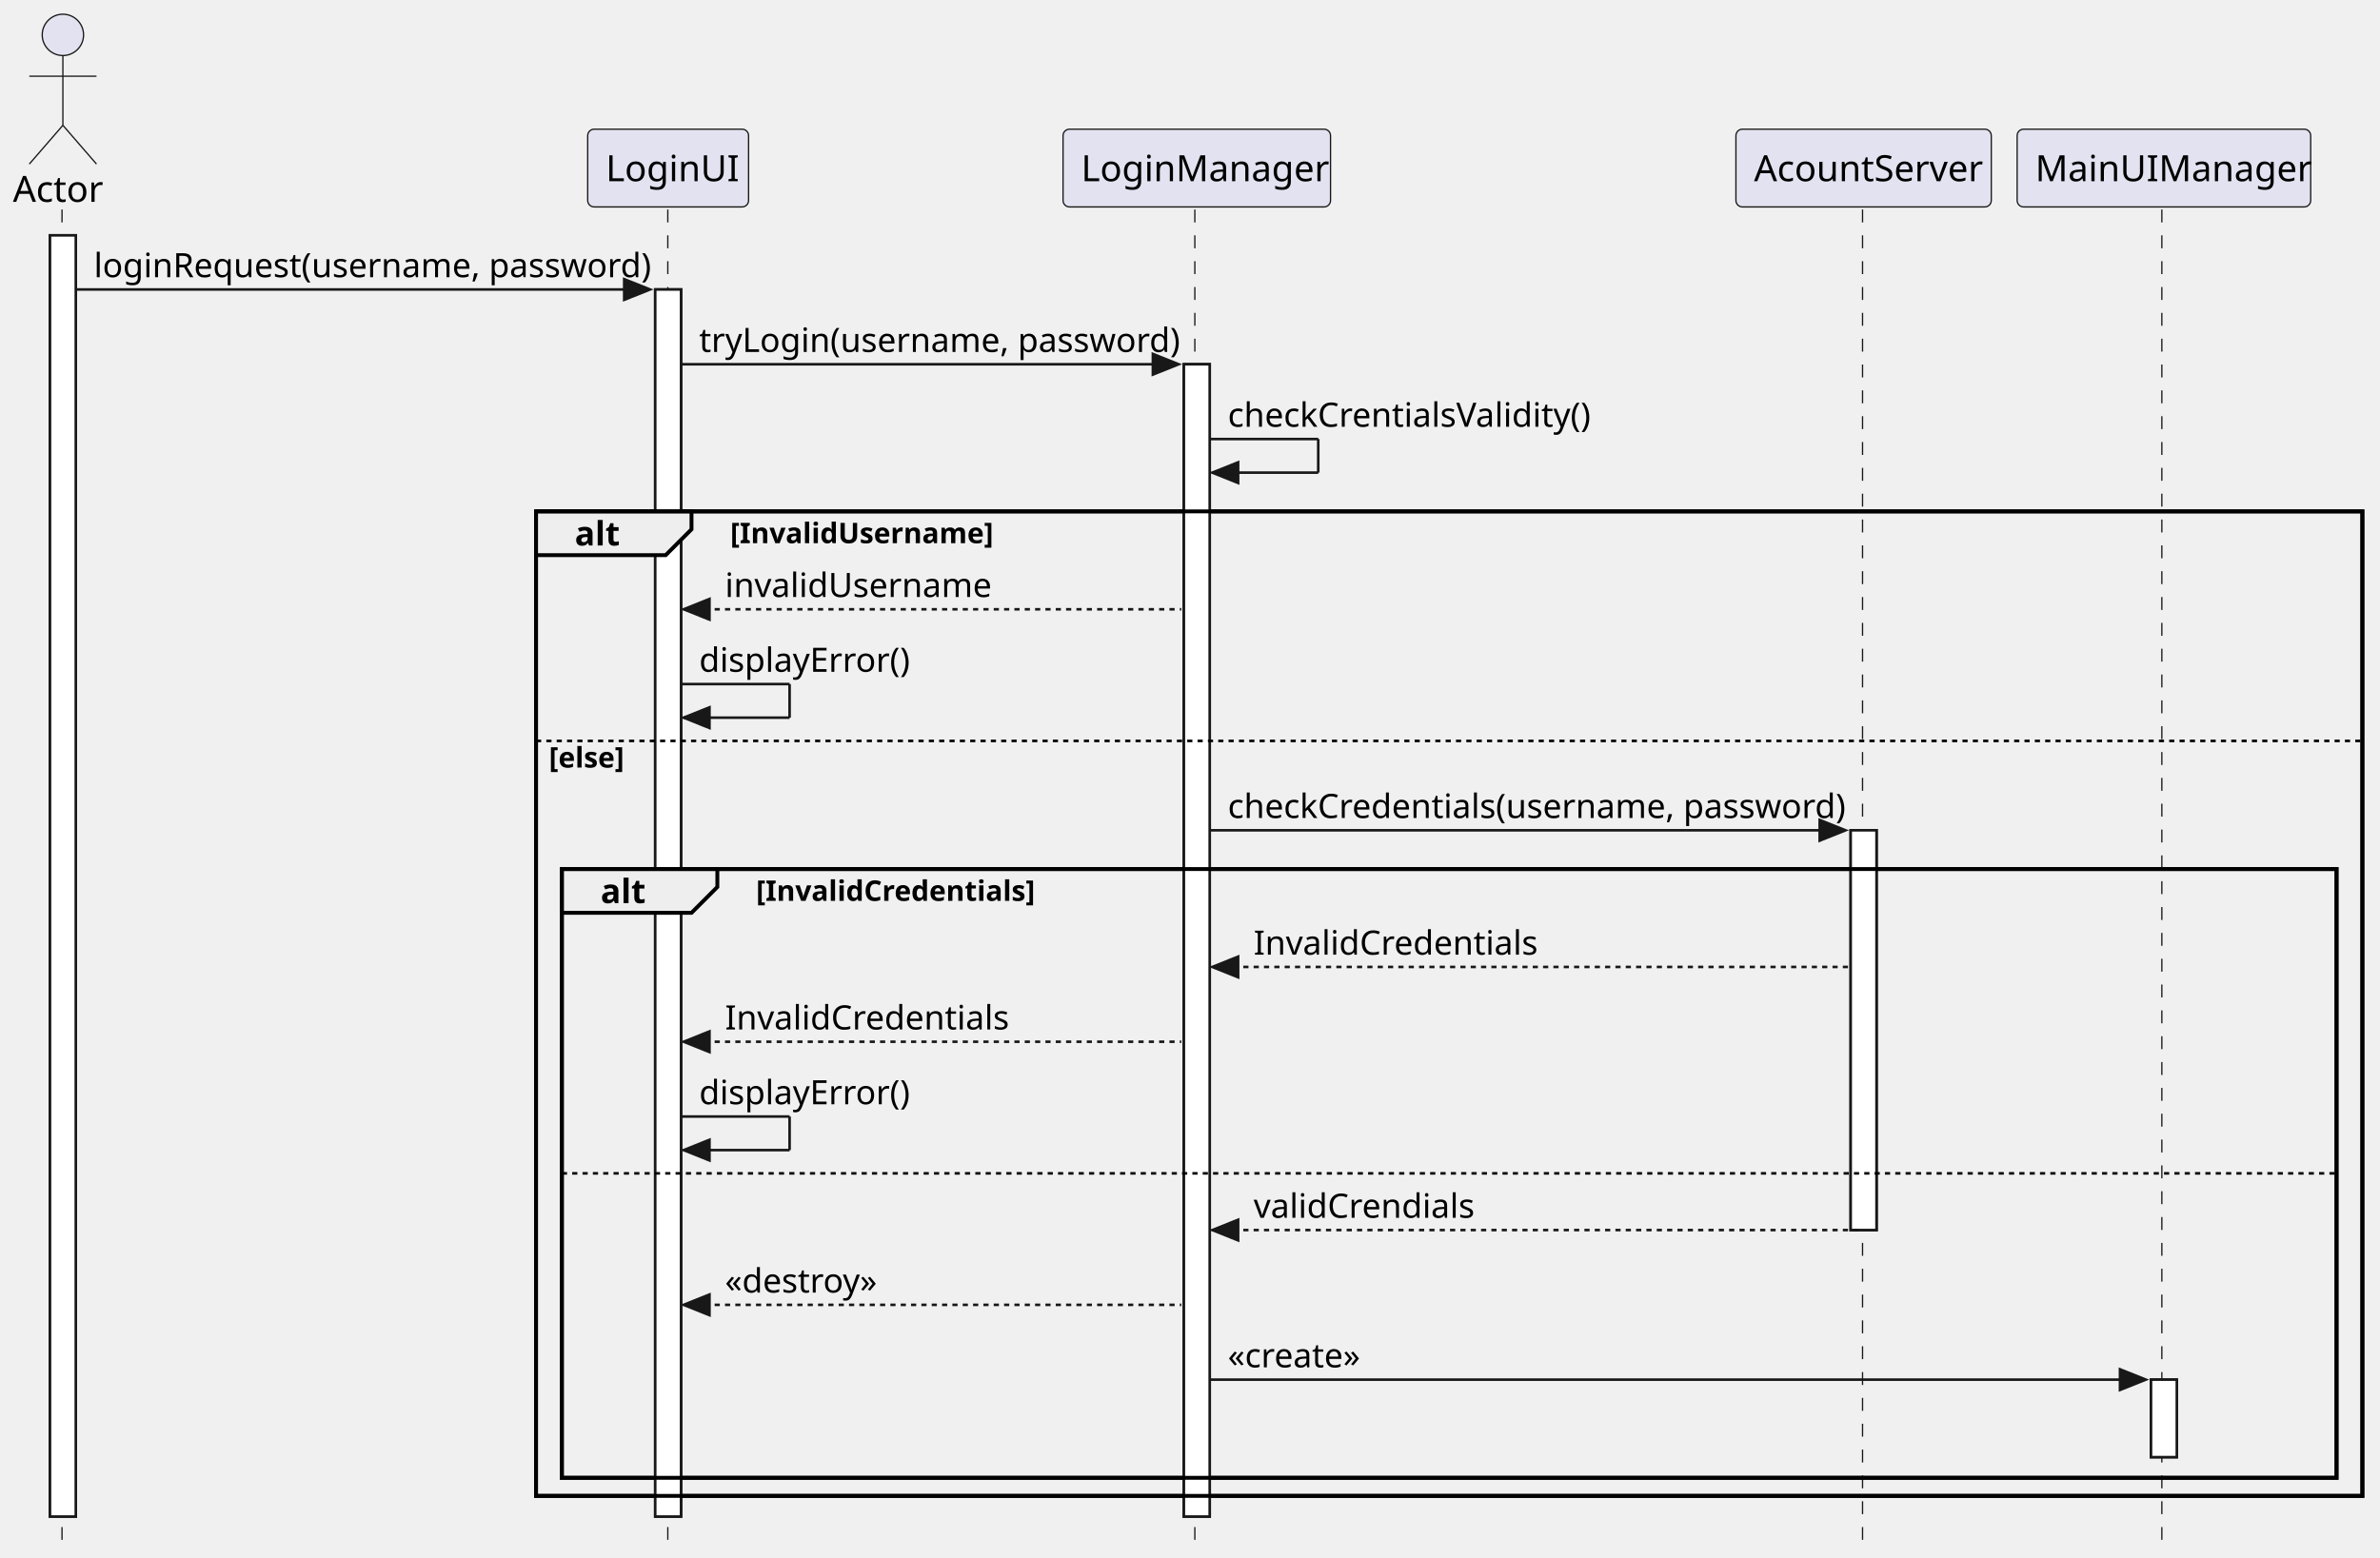
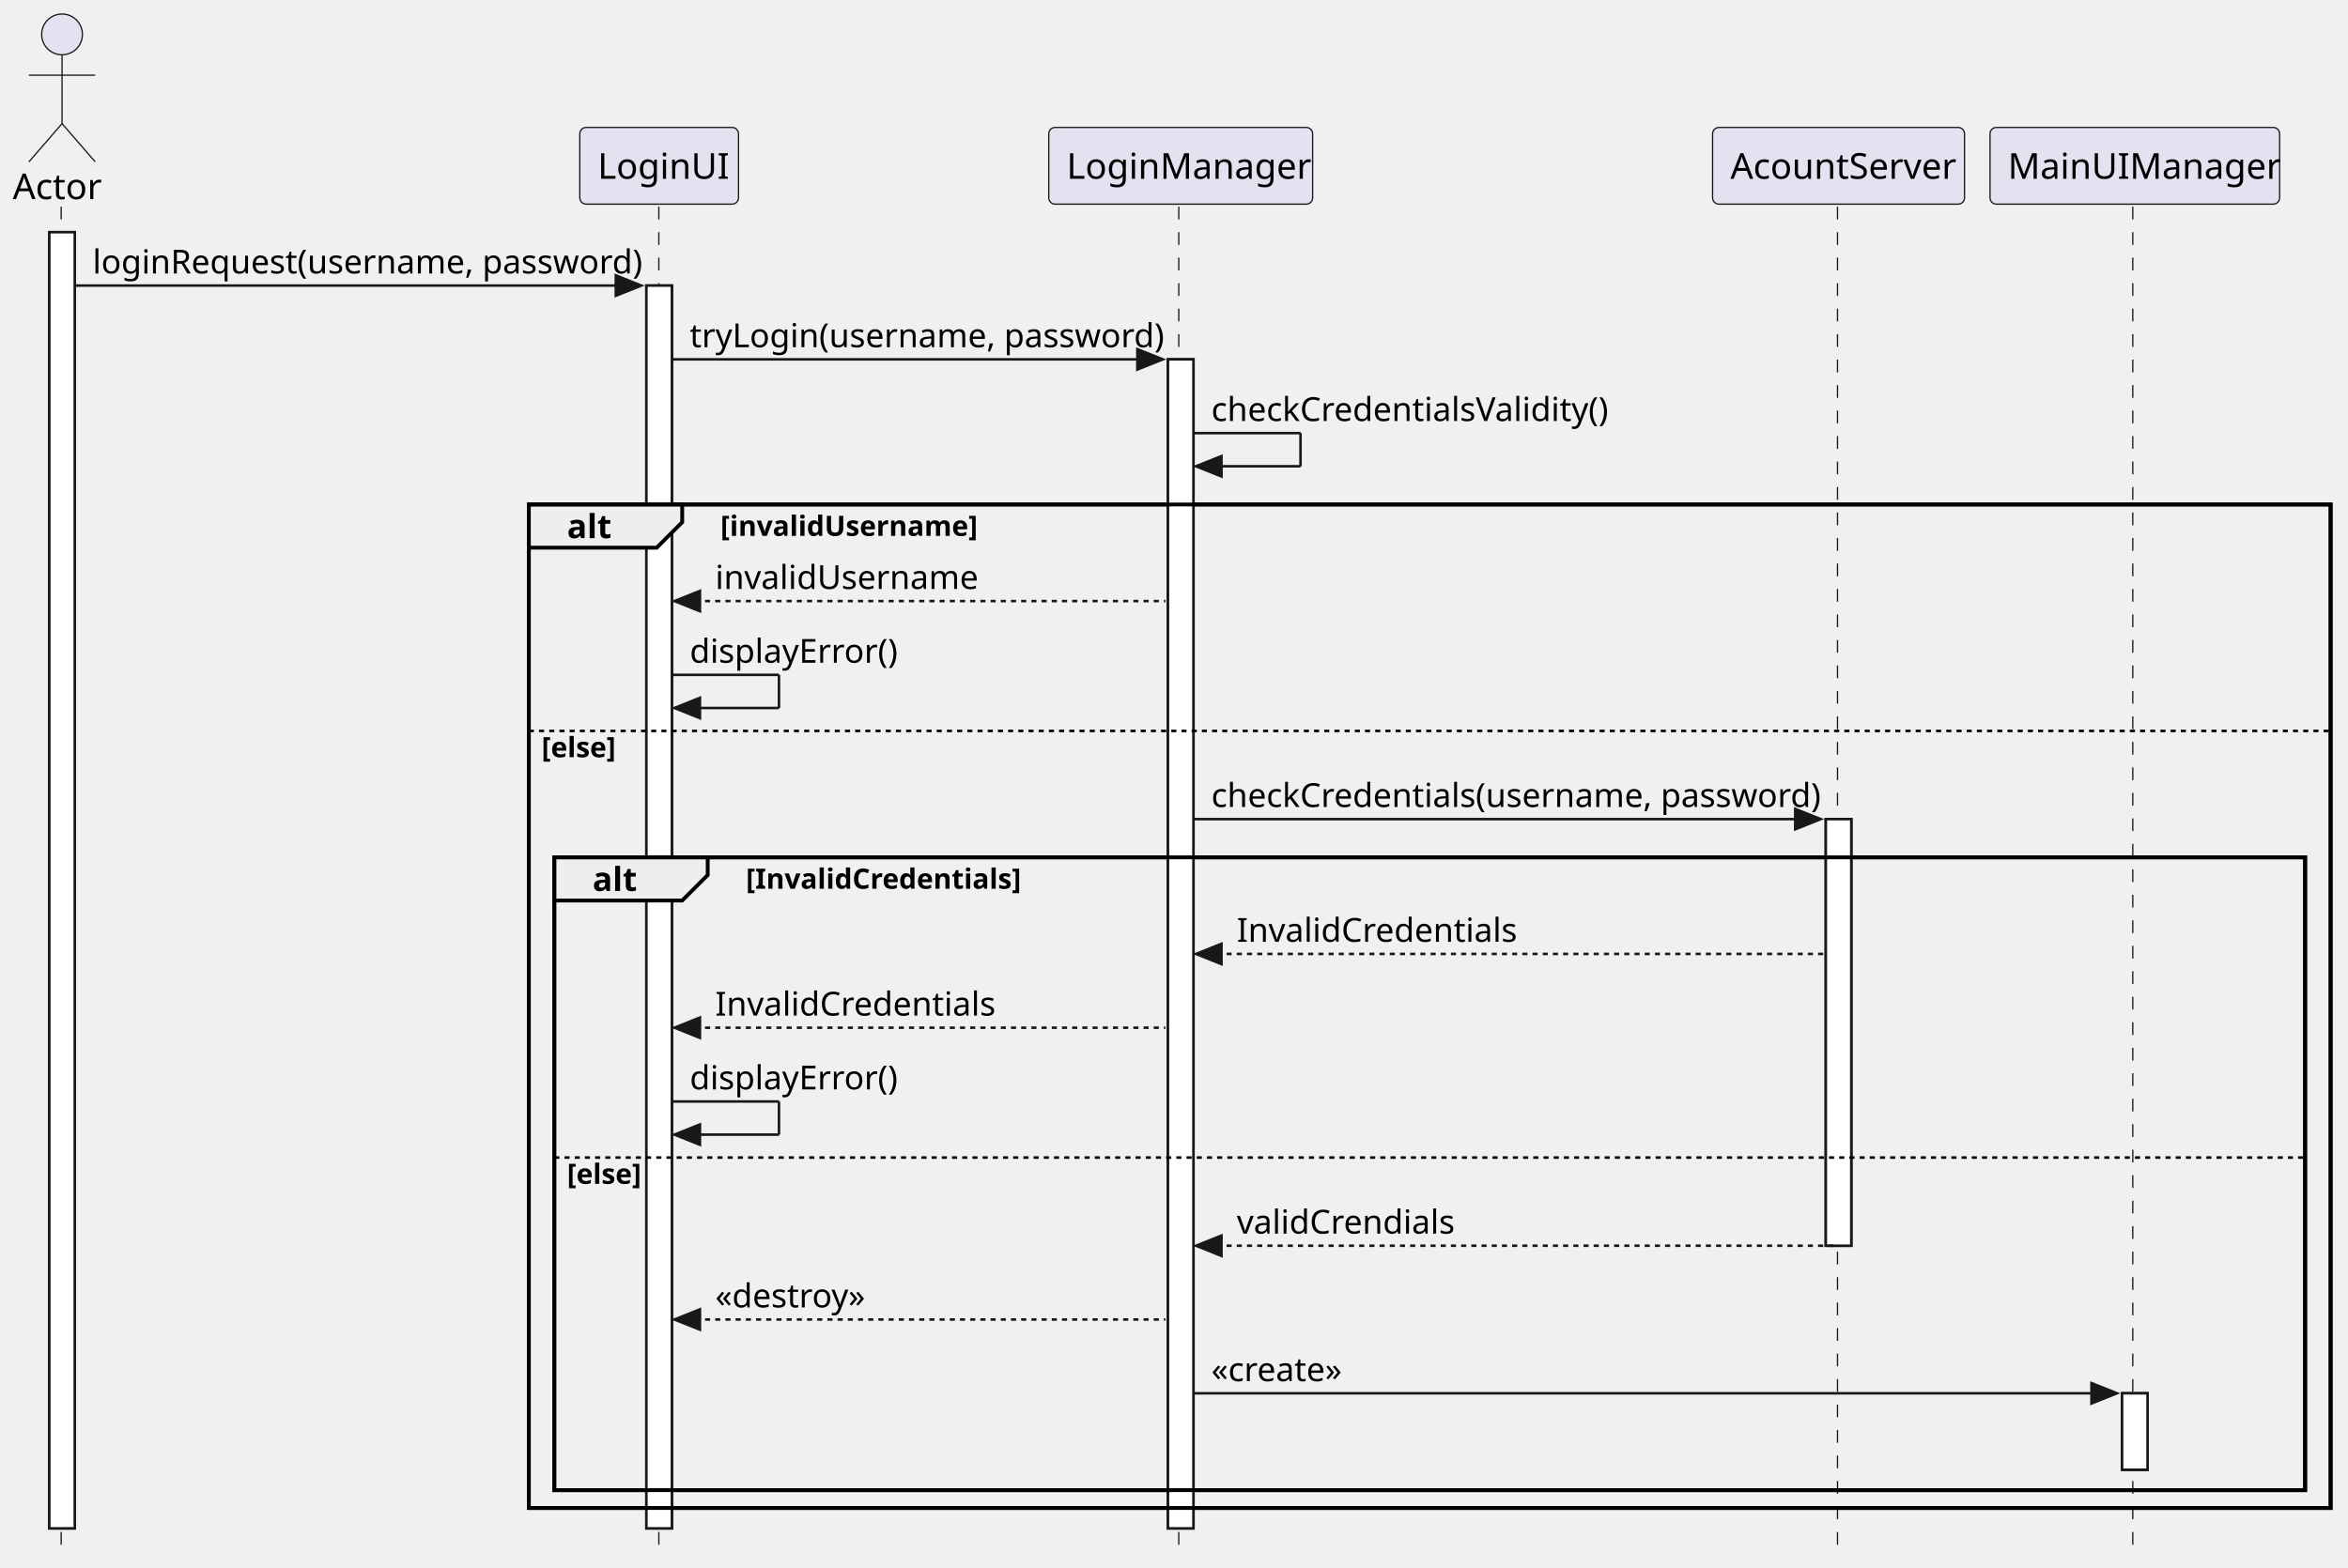
- <svg xmlns="http://www.w3.org/2000/svg" contentStyleType="text/css" height="603px" preserveAspectRatio="none" style="width:921px;height:603px;background:#FFFFFF;" version="1.1" viewBox="0 0 921 603" width="921px" zoomAndPan="magnify">
+ <svg xmlns="http://www.w3.org/2000/svg" contentStyleType="text/css" height="615px" preserveAspectRatio="none" style="width:921px;height:615px;background:#FFFFFF;" version="1.1" viewBox="0 0 921 615" width="921px" zoomAndPan="magnify">
  <defs />
  <g>
-     <rect fill="#FFFFFF" height="495.931" style="stroke:#181818;stroke-width:1;" width="10" x="19.338" y="91.099" />
-     <rect fill="#FFFFFF" height="474.982" style="stroke:#181818;stroke-width:1;" width="10" x="253.551" y="112.047" />
-     <rect fill="#FFFFFF" height="446.034" style="stroke:#181818;stroke-width:1;" width="10" x="458.127" y="140.996" />
-     <rect fill="#FFFFFF" height="154.744" style="stroke:#181818;stroke-width:1;" width="10" x="716.17" y="321.389" />
-     <rect fill="#FFFFFF" height="30" style="stroke:#181818;stroke-width:1;" width="10" x="832.38" y="534.03" />
-     <rect fill="none" height="381.085" style="stroke:#000000;stroke-width:1.5;" width="706.756" x="207.424" y="197.945" />
-     <rect fill="none" height="235.641" style="stroke:#000000;stroke-width:1.5;" width="686.756" x="217.424" y="336.389" />
-     <line style="stroke:#181818;stroke-width:0.5;stroke-dasharray:5.0,5.0;" x1="24" x2="24" y1="81.099" y2="596.03" />
-     <line style="stroke:#181818;stroke-width:0.5;stroke-dasharray:5.0,5.0;" x1="258.424" x2="258.424" y1="81.099" y2="596.03" />
-     <line style="stroke:#181818;stroke-width:0.5;stroke-dasharray:5.0,5.0;" x1="462.373" x2="462.373" y1="81.099" y2="596.03" />
-     <line style="stroke:#181818;stroke-width:0.5;stroke-dasharray:5.0,5.0;" x1="720.76" x2="720.76" y1="81.099" y2="596.03" />
-     <line style="stroke:#181818;stroke-width:0.5;stroke-dasharray:5.0,5.0;" x1="836.58" x2="836.58" y1="81.099" y2="596.03" />
+     <rect fill="#FFFFFF" height="508.58" style="stroke:#181818;stroke-width:1;" width="10" x="19.338" y="91.099" />
+     <rect fill="#FFFFFF" height="487.631" style="stroke:#181818;stroke-width:1;" width="10" x="253.551" y="112.047" />
+     <rect fill="#FFFFFF" height="458.683" style="stroke:#181818;stroke-width:1;" width="10" x="458.127" y="140.996" />
+     <rect fill="#FFFFFF" height="167.393" style="stroke:#181818;stroke-width:1;" width="10" x="716.17" y="321.389" />
+     <rect fill="#FFFFFF" height="30" style="stroke:#181818;stroke-width:1;" width="10" x="832.38" y="546.679" />
+     <rect fill="none" height="393.734" style="stroke:#000000;stroke-width:1.5;" width="706.756" x="207.424" y="197.945" />
+     <rect fill="none" height="248.29" style="stroke:#000000;stroke-width:1.5;" width="686.756" x="217.424" y="336.389" />
+     <line style="stroke:#181818;stroke-width:0.5;stroke-dasharray:5.0,5.0;" x1="24" x2="24" y1="81.099" y2="608.679" />
+     <line style="stroke:#181818;stroke-width:0.5;stroke-dasharray:5.0,5.0;" x1="258.424" x2="258.424" y1="81.099" y2="608.679" />
+     <line style="stroke:#181818;stroke-width:0.5;stroke-dasharray:5.0,5.0;" x1="462.373" x2="462.373" y1="81.099" y2="608.679" />
+     <line style="stroke:#181818;stroke-width:0.5;stroke-dasharray:5.0,5.0;" x1="720.76" x2="720.76" y1="81.099" y2="608.679" />
+     <line style="stroke:#181818;stroke-width:0.5;stroke-dasharray:5.0,5.0;" x1="836.58" x2="836.58" y1="81.099" y2="608.679" />
    <text fill="#000000" font-family="sans-serif" font-size="14" lengthAdjust="spacing" textLength="32.676" x="5" y="78.132">Actor</text>
    <ellipse cx="24.338" cy="13.5" fill="#E2E2F0" rx="8" ry="8" style="stroke:#181818;stroke-width:0.5;" />
    <path d="M24.338,21.5 L24.338,48.5 M11.338,29.5 L37.338,29.5 M24.338,48.5 L11.338,63.5 M24.338,48.5 L37.338,63.5 " fill="none" style="stroke:#181818;stroke-width:0.5;" />
    <rect fill="#E2E2F0" height="30.099" rx="2.5" ry="2.5" style="stroke:#181818;stroke-width:0.5;" width="62.255" x="227.424" y="50" />
    <text fill="#000000" font-family="sans-serif" font-size="14" lengthAdjust="spacing" textLength="48.255" x="234.424" y="70.132">LoginUI</text>
    <rect fill="#E2E2F0" height="30.099" rx="2.5" ry="2.5" style="stroke:#181818;stroke-width:0.5;" width="103.51" x="411.373" y="50" />
    <text fill="#000000" font-family="sans-serif" font-size="14" lengthAdjust="spacing" textLength="89.51" x="418.373" y="70.132">LoginManager</text>
    <rect fill="#E2E2F0" height="30.099" rx="2.5" ry="2.5" style="stroke:#181818;stroke-width:0.5;" width="98.82" x="671.76" y="50" />
    <text fill="#000000" font-family="sans-serif" font-size="14" lengthAdjust="spacing" textLength="84.82" x="678.76" y="70.132">AcountServer</text>
    <rect fill="#E2E2F0" height="30.099" rx="2.5" ry="2.5" style="stroke:#181818;stroke-width:0.5;" width="113.6" x="780.58" y="50" />
    <text fill="#000000" font-family="sans-serif" font-size="14" lengthAdjust="spacing" textLength="99.6" x="787.58" y="70.132">MainUIManager</text>
-     <rect fill="#FFFFFF" height="495.931" style="stroke:#181818;stroke-width:1;" width="10" x="19.338" y="91.099" />
-     <rect fill="#FFFFFF" height="474.982" style="stroke:#181818;stroke-width:1;" width="10" x="253.551" y="112.047" />
-     <rect fill="#FFFFFF" height="446.034" style="stroke:#181818;stroke-width:1;" width="10" x="458.127" y="140.996" />
-     <rect fill="#FFFFFF" height="154.744" style="stroke:#181818;stroke-width:1;" width="10" x="716.17" y="321.389" />
-     <rect fill="#FFFFFF" height="30" style="stroke:#181818;stroke-width:1;" width="10" x="832.38" y="534.03" />
+     <rect fill="#FFFFFF" height="508.58" style="stroke:#181818;stroke-width:1;" width="10" x="19.338" y="91.099" />
+     <rect fill="#FFFFFF" height="487.631" style="stroke:#181818;stroke-width:1;" width="10" x="253.551" y="112.047" />
+     <rect fill="#FFFFFF" height="458.683" style="stroke:#181818;stroke-width:1;" width="10" x="458.127" y="140.996" />
+     <rect fill="#FFFFFF" height="167.393" style="stroke:#181818;stroke-width:1;" width="10" x="716.17" y="321.389" />
+     <rect fill="#FFFFFF" height="30" style="stroke:#181818;stroke-width:1;" width="10" x="832.38" y="546.679" />
    <polygon fill="#181818" points="241.551,108.047,251.551,112.047,241.551,116.047" style="stroke:#181818;stroke-width:1;" />
    <line style="stroke:#181818;stroke-width:1;" x1="29.338" x2="247.551" y1="112.047" y2="112.047" />
    <text fill="#000000" font-family="sans-serif" font-size="13" lengthAdjust="spacing" textLength="205.213" x="36.338" y="107.293">loginRequest(username, password)</text>
    <polygon fill="#181818" points="446.127,136.996,456.127,140.996,446.127,144.996" style="stroke:#181818;stroke-width:1;" />
    <line style="stroke:#181818;stroke-width:1;" x1="263.551" x2="452.127" y1="140.996" y2="140.996" />
    <text fill="#000000" font-family="sans-serif" font-size="13" lengthAdjust="spacing" textLength="175.576" x="270.551" y="136.241">tryLogin(username, password)</text>
    <line style="stroke:#181818;stroke-width:1;" x1="468.127" x2="510.127" y1="169.945" y2="169.945" />
    <line style="stroke:#181818;stroke-width:1;" x1="510.127" x2="510.127" y1="169.945" y2="182.945" />
    <line style="stroke:#181818;stroke-width:1;" x1="469.127" x2="510.127" y1="182.945" y2="182.945" />
    <polygon fill="#181818" points="479.127,178.945,469.127,182.945,479.127,186.945" style="stroke:#181818;stroke-width:1;" />
-     <text fill="#000000" font-family="sans-serif" font-size="13" lengthAdjust="spacing" textLength="135.821" x="475.127" y="165.19">checkCrentialsValidity()</text>
+     <text fill="#000000" font-family="sans-serif" font-size="13" lengthAdjust="spacing" textLength="150.281" x="475.127" y="165.19">checkCredentialsValidity()</text>
    <path d="M207.424,197.945 L267.595,197.945 L267.595,204.894 L257.595,214.894 L207.424,214.894 L207.424,197.945 " fill="#EEEEEE" style="stroke:#000000;stroke-width:1.5;" />
-     <rect fill="none" height="381.085" style="stroke:#000000;stroke-width:1.5;" width="706.756" x="207.424" y="197.945" />
+     <rect fill="none" height="393.734" style="stroke:#000000;stroke-width:1.5;" width="706.756" x="207.424" y="197.945" />
    <text fill="#000000" font-family="sans-serif" font-size="13" font-weight="bold" lengthAdjust="spacing" textLength="15.171" x="222.424" y="211.139">alt</text>
-     <text fill="#000000" font-family="sans-serif" font-size="11" font-weight="bold" lengthAdjust="spacing" textLength="95.364" x="282.595" y="210.263">[InvalidUsername]</text>
+     <text fill="#000000" font-family="sans-serif" font-size="11" font-weight="bold" lengthAdjust="spacing" textLength="95.364" x="282.595" y="210.263">[invalidUsername]</text>
    <polygon fill="#181818" points="274.551,231.842,264.551,235.842,274.551,239.842" style="stroke:#181818;stroke-width:1;" />
    <line style="stroke:#181818;stroke-width:1;stroke-dasharray:2.0,2.0;" x1="268.551" x2="457.127" y1="235.842" y2="235.842" />
    <text fill="#000000" font-family="sans-serif" font-size="13" lengthAdjust="spacing" textLength="96.821" x="280.551" y="231.087">invalidUsername</text>
    <line style="stroke:#181818;stroke-width:1;" x1="263.551" x2="305.551" y1="264.791" y2="264.791" />
    <line style="stroke:#181818;stroke-width:1;" x1="305.551" x2="305.551" y1="264.791" y2="277.791" />
    <line style="stroke:#181818;stroke-width:1;" x1="264.551" x2="305.551" y1="277.791" y2="277.791" />
    <polygon fill="#181818" points="274.551,273.791,264.551,277.791,274.551,281.791" style="stroke:#181818;stroke-width:1;" />
    <text fill="#000000" font-family="sans-serif" font-size="13" lengthAdjust="spacing" textLength="78.013" x="270.551" y="260.036">displayError()</text>
    <line style="stroke:#000000;stroke-width:1;stroke-dasharray:2.0,2.0;" x1="207.424" x2="914.18" y1="286.791" y2="286.791" />
    <text fill="#000000" font-family="sans-serif" font-size="11" font-weight="bold" lengthAdjust="spacing" textLength="28.735" x="212.424" y="297.109">[else]</text>
    <polygon fill="#181818" points="704.17,317.389,714.17,321.389,704.17,325.389" style="stroke:#181818;stroke-width:1;" />
    <line style="stroke:#181818;stroke-width:1;" x1="468.127" x2="710.17" y1="321.389" y2="321.389" />
    <text fill="#000000" font-family="sans-serif" font-size="13" lengthAdjust="spacing" textLength="229.042" x="475.127" y="316.634">checkCredentials(username, password)</text>
    <path d="M217.424,336.389 L277.595,336.389 L277.595,343.337 L267.595,353.337 L217.424,353.337 L217.424,336.389 " fill="#EEEEEE" style="stroke:#000000;stroke-width:1.5;" />
-     <rect fill="none" height="235.641" style="stroke:#000000;stroke-width:1.5;" width="686.756" x="217.424" y="336.389" />
+     <rect fill="none" height="248.29" style="stroke:#000000;stroke-width:1.5;" width="686.756" x="217.424" y="336.389" />
    <text fill="#000000" font-family="sans-serif" font-size="13" font-weight="bold" lengthAdjust="spacing" textLength="15.171" x="232.424" y="349.582">alt</text>
    <text fill="#000000" font-family="sans-serif" font-size="11" font-weight="bold" lengthAdjust="spacing" textLength="102.078" x="292.595" y="348.707">[InvalidCredentials]</text>
    <polygon fill="#181818" points="479.127,370.286,469.127,374.286,479.127,378.286" style="stroke:#181818;stroke-width:1;" />
    <line style="stroke:#181818;stroke-width:1;stroke-dasharray:2.0,2.0;" x1="473.127" x2="715.17" y1="374.286" y2="374.286" />
    <text fill="#000000" font-family="sans-serif" font-size="13" lengthAdjust="spacing" textLength="103.334" x="485.127" y="369.531">InvalidCredentials</text>
    <polygon fill="#181818" points="274.551,399.235,264.551,403.235,274.551,407.235" style="stroke:#181818;stroke-width:1;" />
    <line style="stroke:#181818;stroke-width:1;stroke-dasharray:2.0,2.0;" x1="268.551" x2="457.127" y1="403.235" y2="403.235" />
    <text fill="#000000" font-family="sans-serif" font-size="13" lengthAdjust="spacing" textLength="103.334" x="280.551" y="398.48">InvalidCredentials</text>
    <line style="stroke:#181818;stroke-width:1;" x1="263.551" x2="305.551" y1="432.184" y2="432.184" />
    <line style="stroke:#181818;stroke-width:1;" x1="305.551" x2="305.551" y1="432.184" y2="445.184" />
    <line style="stroke:#181818;stroke-width:1;" x1="264.551" x2="305.551" y1="445.184" y2="445.184" />
    <polygon fill="#181818" points="274.551,441.184,264.551,445.184,274.551,449.184" style="stroke:#181818;stroke-width:1;" />
    <text fill="#000000" font-family="sans-serif" font-size="13" lengthAdjust="spacing" textLength="78.013" x="270.551" y="427.429">displayError()</text>
    <line style="stroke:#000000;stroke-width:1;stroke-dasharray:2.0,2.0;" x1="217.424" x2="904.18" y1="454.184" y2="454.184" />
-     <polygon fill="#181818" points="479.127,472.132,469.127,476.132,479.127,480.132" style="stroke:#181818;stroke-width:1;" />
-     <line style="stroke:#181818;stroke-width:1;stroke-dasharray:2.0,2.0;" x1="473.127" x2="720.17" y1="476.132" y2="476.132" />
-     <text fill="#000000" font-family="sans-serif" font-size="13" lengthAdjust="spacing" textLength="81.65" x="485.127" y="471.377">validCrendials</text>
-     <polygon fill="#181818" points="274.551,501.081,264.551,505.081,274.551,509.081" style="stroke:#181818;stroke-width:1;" />
-     <line style="stroke:#181818;stroke-width:1;stroke-dasharray:2.0,2.0;" x1="268.551" x2="457.127" y1="505.081" y2="505.081" />
-     <text fill="#000000" font-family="sans-serif" font-size="13" lengthAdjust="spacing" textLength="57.091" x="280.551" y="500.326">«destroy»</text>
-     <polygon fill="#181818" points="820.38,530.03,830.38,534.03,820.38,538.03" style="stroke:#181818;stroke-width:1;" />
-     <line style="stroke:#181818;stroke-width:1;" x1="468.127" x2="826.38" y1="534.03" y2="534.03" />
-     <text fill="#000000" font-family="sans-serif" font-size="13" lengthAdjust="spacing" textLength="50.591" x="475.127" y="529.275">«create»</text>
+     <text fill="#000000" font-family="sans-serif" font-size="11" font-weight="bold" lengthAdjust="spacing" textLength="28.735" x="222.424" y="464.502">[else]</text>
+     <polygon fill="#181818" points="479.127,484.781,469.127,488.781,479.127,492.781" style="stroke:#181818;stroke-width:1;" />
+     <line style="stroke:#181818;stroke-width:1;stroke-dasharray:2.0,2.0;" x1="473.127" x2="720.17" y1="488.781" y2="488.781" />
+     <text fill="#000000" font-family="sans-serif" font-size="13" lengthAdjust="spacing" textLength="81.65" x="485.127" y="484.026">validCrendials</text>
+     <polygon fill="#181818" points="274.551,513.73,264.551,517.73,274.551,521.73" style="stroke:#181818;stroke-width:1;" />
+     <line style="stroke:#181818;stroke-width:1;stroke-dasharray:2.0,2.0;" x1="268.551" x2="457.127" y1="517.73" y2="517.73" />
+     <text fill="#000000" font-family="sans-serif" font-size="13" lengthAdjust="spacing" textLength="57.091" x="280.551" y="512.975">«destroy»</text>
+     <polygon fill="#181818" points="820.38,542.679,830.38,546.679,820.38,550.679" style="stroke:#181818;stroke-width:1;" />
+     <line style="stroke:#181818;stroke-width:1;" x1="468.127" x2="826.38" y1="546.679" y2="546.679" />
+     <text fill="#000000" font-family="sans-serif" font-size="13" lengthAdjust="spacing" textLength="50.591" x="475.127" y="541.924">«create»</text>
  </g>
</svg>
